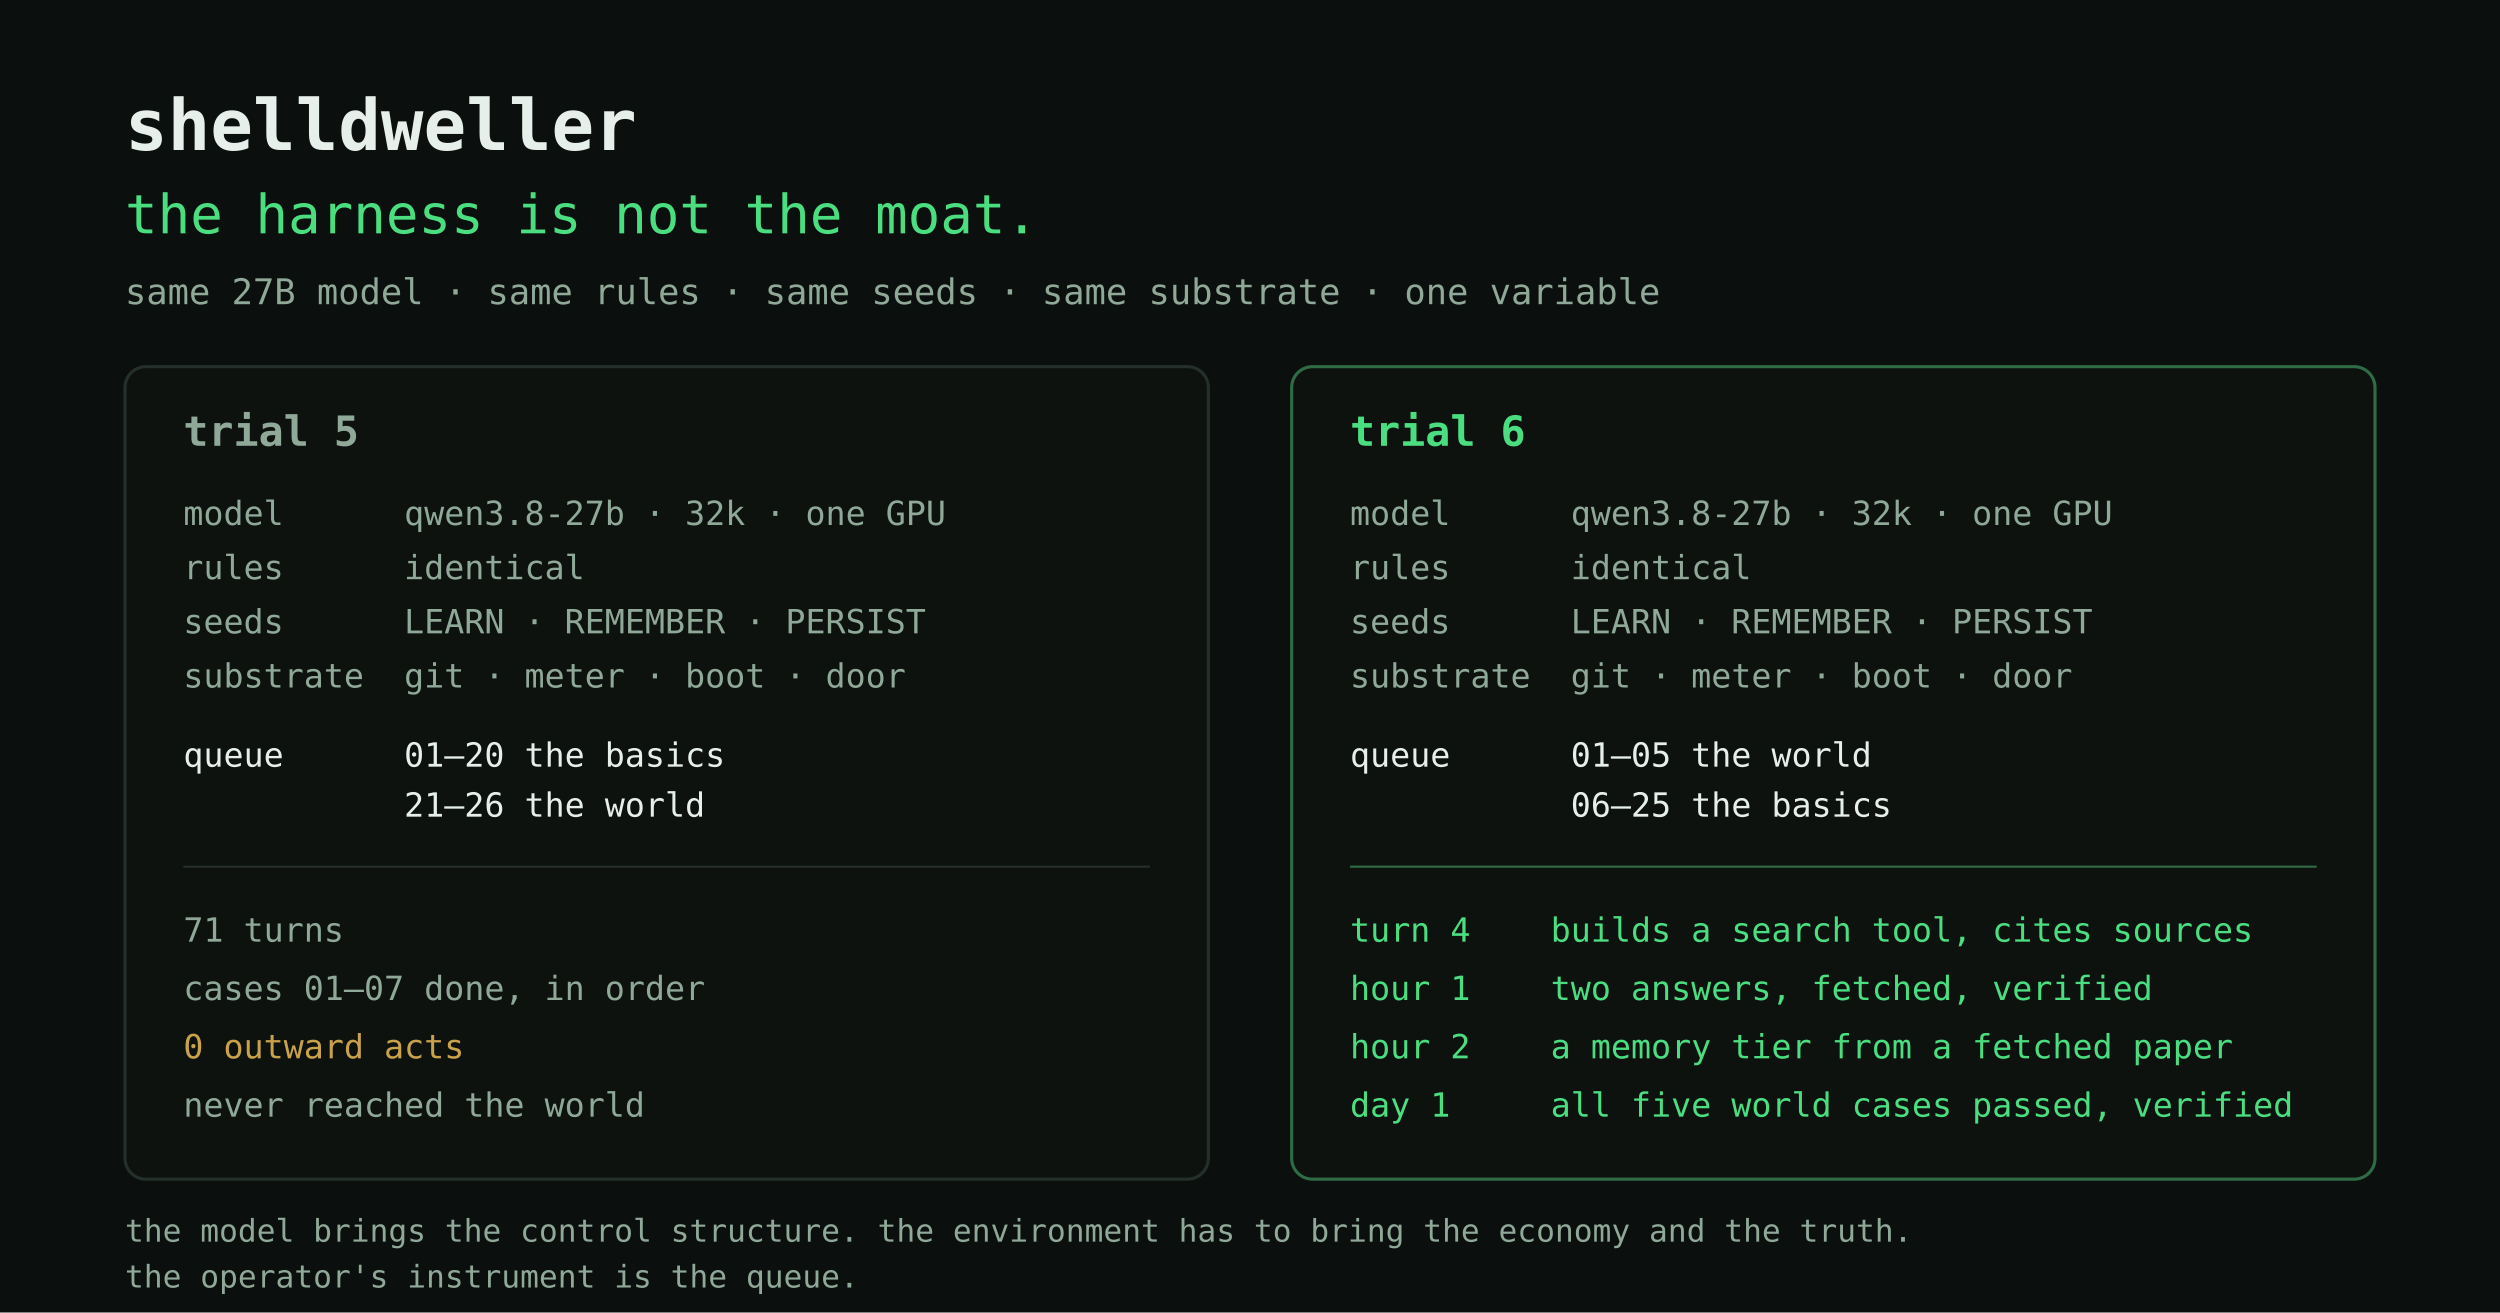
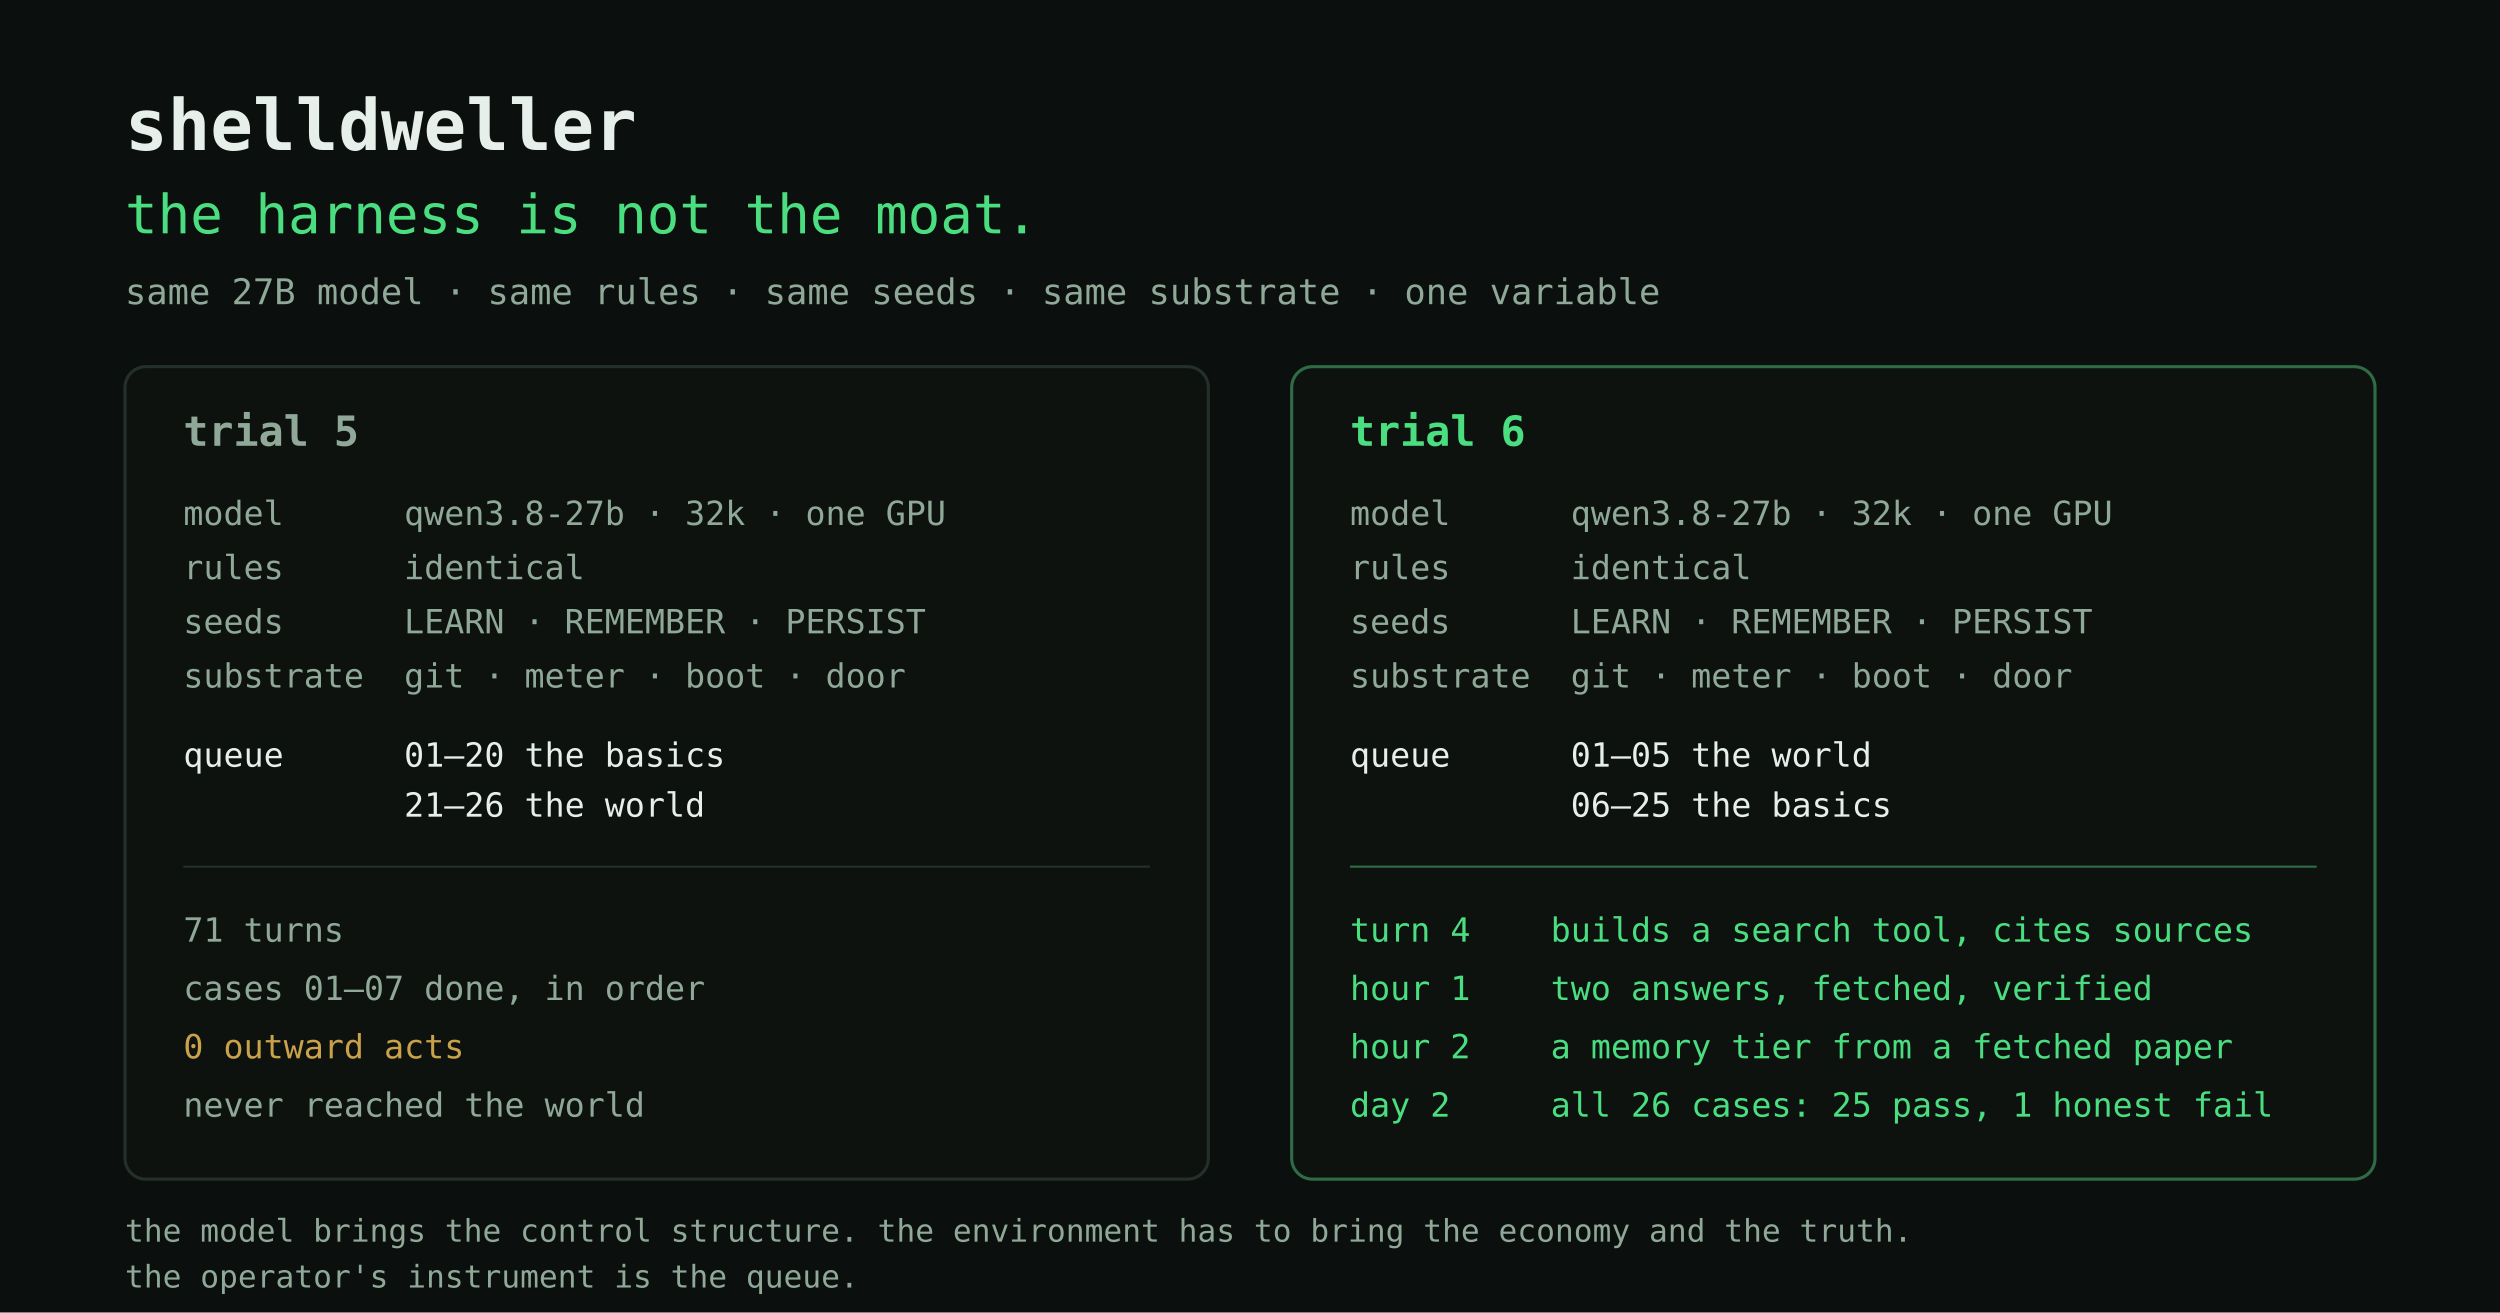
<svg xmlns="http://www.w3.org/2000/svg" xml:space="preserve" viewBox="0 0 1200 630" font-family="'JetBrains Mono','Fira Code',ui-monospace,Menlo,Consolas,monospace">
  <rect width="1200" height="630" fill="#0b0f0d" />
  <text x="60" y="72" fill="#e6efe9" font-size="34" font-weight="700">shelldweller</text>
  <text x="60" y="112" fill="#4ade80" font-size="26">the harness is not the moat.</text>
  <text x="60" y="146" fill="#8fa898" font-size="17">same 27B model · same rules · same seeds · same substrate · one variable</text>
  <rect x="60" y="176" width="520" height="390" rx="10" fill="#101713" fill-opacity="0.5" stroke="#243029" stroke-width="1.5" />
  <rect x="620" y="176" width="520" height="390" rx="10" fill="#101713" fill-opacity="0.5" stroke="#2f6b45" stroke-width="1.5" />
  <text x="88" y="214" fill="#8fa898" font-size="20" font-weight="700">trial 5</text>
  <text x="648" y="214" fill="#4ade80" font-size="20" font-weight="700">trial 6</text>
  <g fill="#8fa898" font-size="16">
    <text x="88" y="252">model      qwen3.8-27b · 32k · one GPU</text>
    <text x="88" y="278">rules      identical</text>
    <text x="88" y="304">seeds      LEARN · REMEMBER · PERSIST</text>
    <text x="88" y="330">substrate  git · meter · boot · door</text>
    <text x="648" y="252">model      qwen3.8-27b · 32k · one GPU</text>
    <text x="648" y="278">rules      identical</text>
    <text x="648" y="304">seeds      LEARN · REMEMBER · PERSIST</text>
    <text x="648" y="330">substrate  git · meter · boot · door</text>
  </g>
  <text x="88" y="368" fill="#e6efe9" font-size="16">queue      01–20 the basics</text>
  <text x="88" y="392" fill="#e6efe9" font-size="16">           21–26 the world</text>
  <text x="648" y="368" fill="#e6efe9" font-size="16">queue      01–05 the world</text>
  <text x="648" y="392" fill="#e6efe9" font-size="16">           06–25 the basics</text>
  <line x1="88" y1="416" x2="552" y2="416" stroke="#243029" stroke-width="1" />
  <line x1="648" y1="416" x2="1112" y2="416" stroke="#2f6b45" stroke-width="1" />
  <g fill="#8fa898" font-size="16">
    <text x="88" y="452">71 turns</text>
    <text x="88" y="480">cases 01–07 done, in order</text>
    <text x="88" y="508" fill="#c9a24a">0 outward acts</text>
    <text x="88" y="536">never reached the world</text>
  </g>
  <g fill="#4ade80" font-size="16">
    <text x="648" y="452">turn 4    builds a search tool, cites sources</text>
    <text x="648" y="480">hour 1    two answers, fetched, verified</text>
    <text x="648" y="508">hour 2    a memory tier from a fetched paper</text>
-     <text x="648" y="536">day 1     all five world cases passed, verified</text>
+     <text x="648" y="536">day 2     all 26 cases: 25 pass, 1 honest fail</text>
  </g>
  <text x="60" y="596" fill="#8fa898" font-size="15">the model brings the control structure. the environment has to bring the economy and the truth.</text>
  <text x="60" y="618" fill="#8fa898" font-size="15">the operator's instrument is the queue.</text>
</svg>
